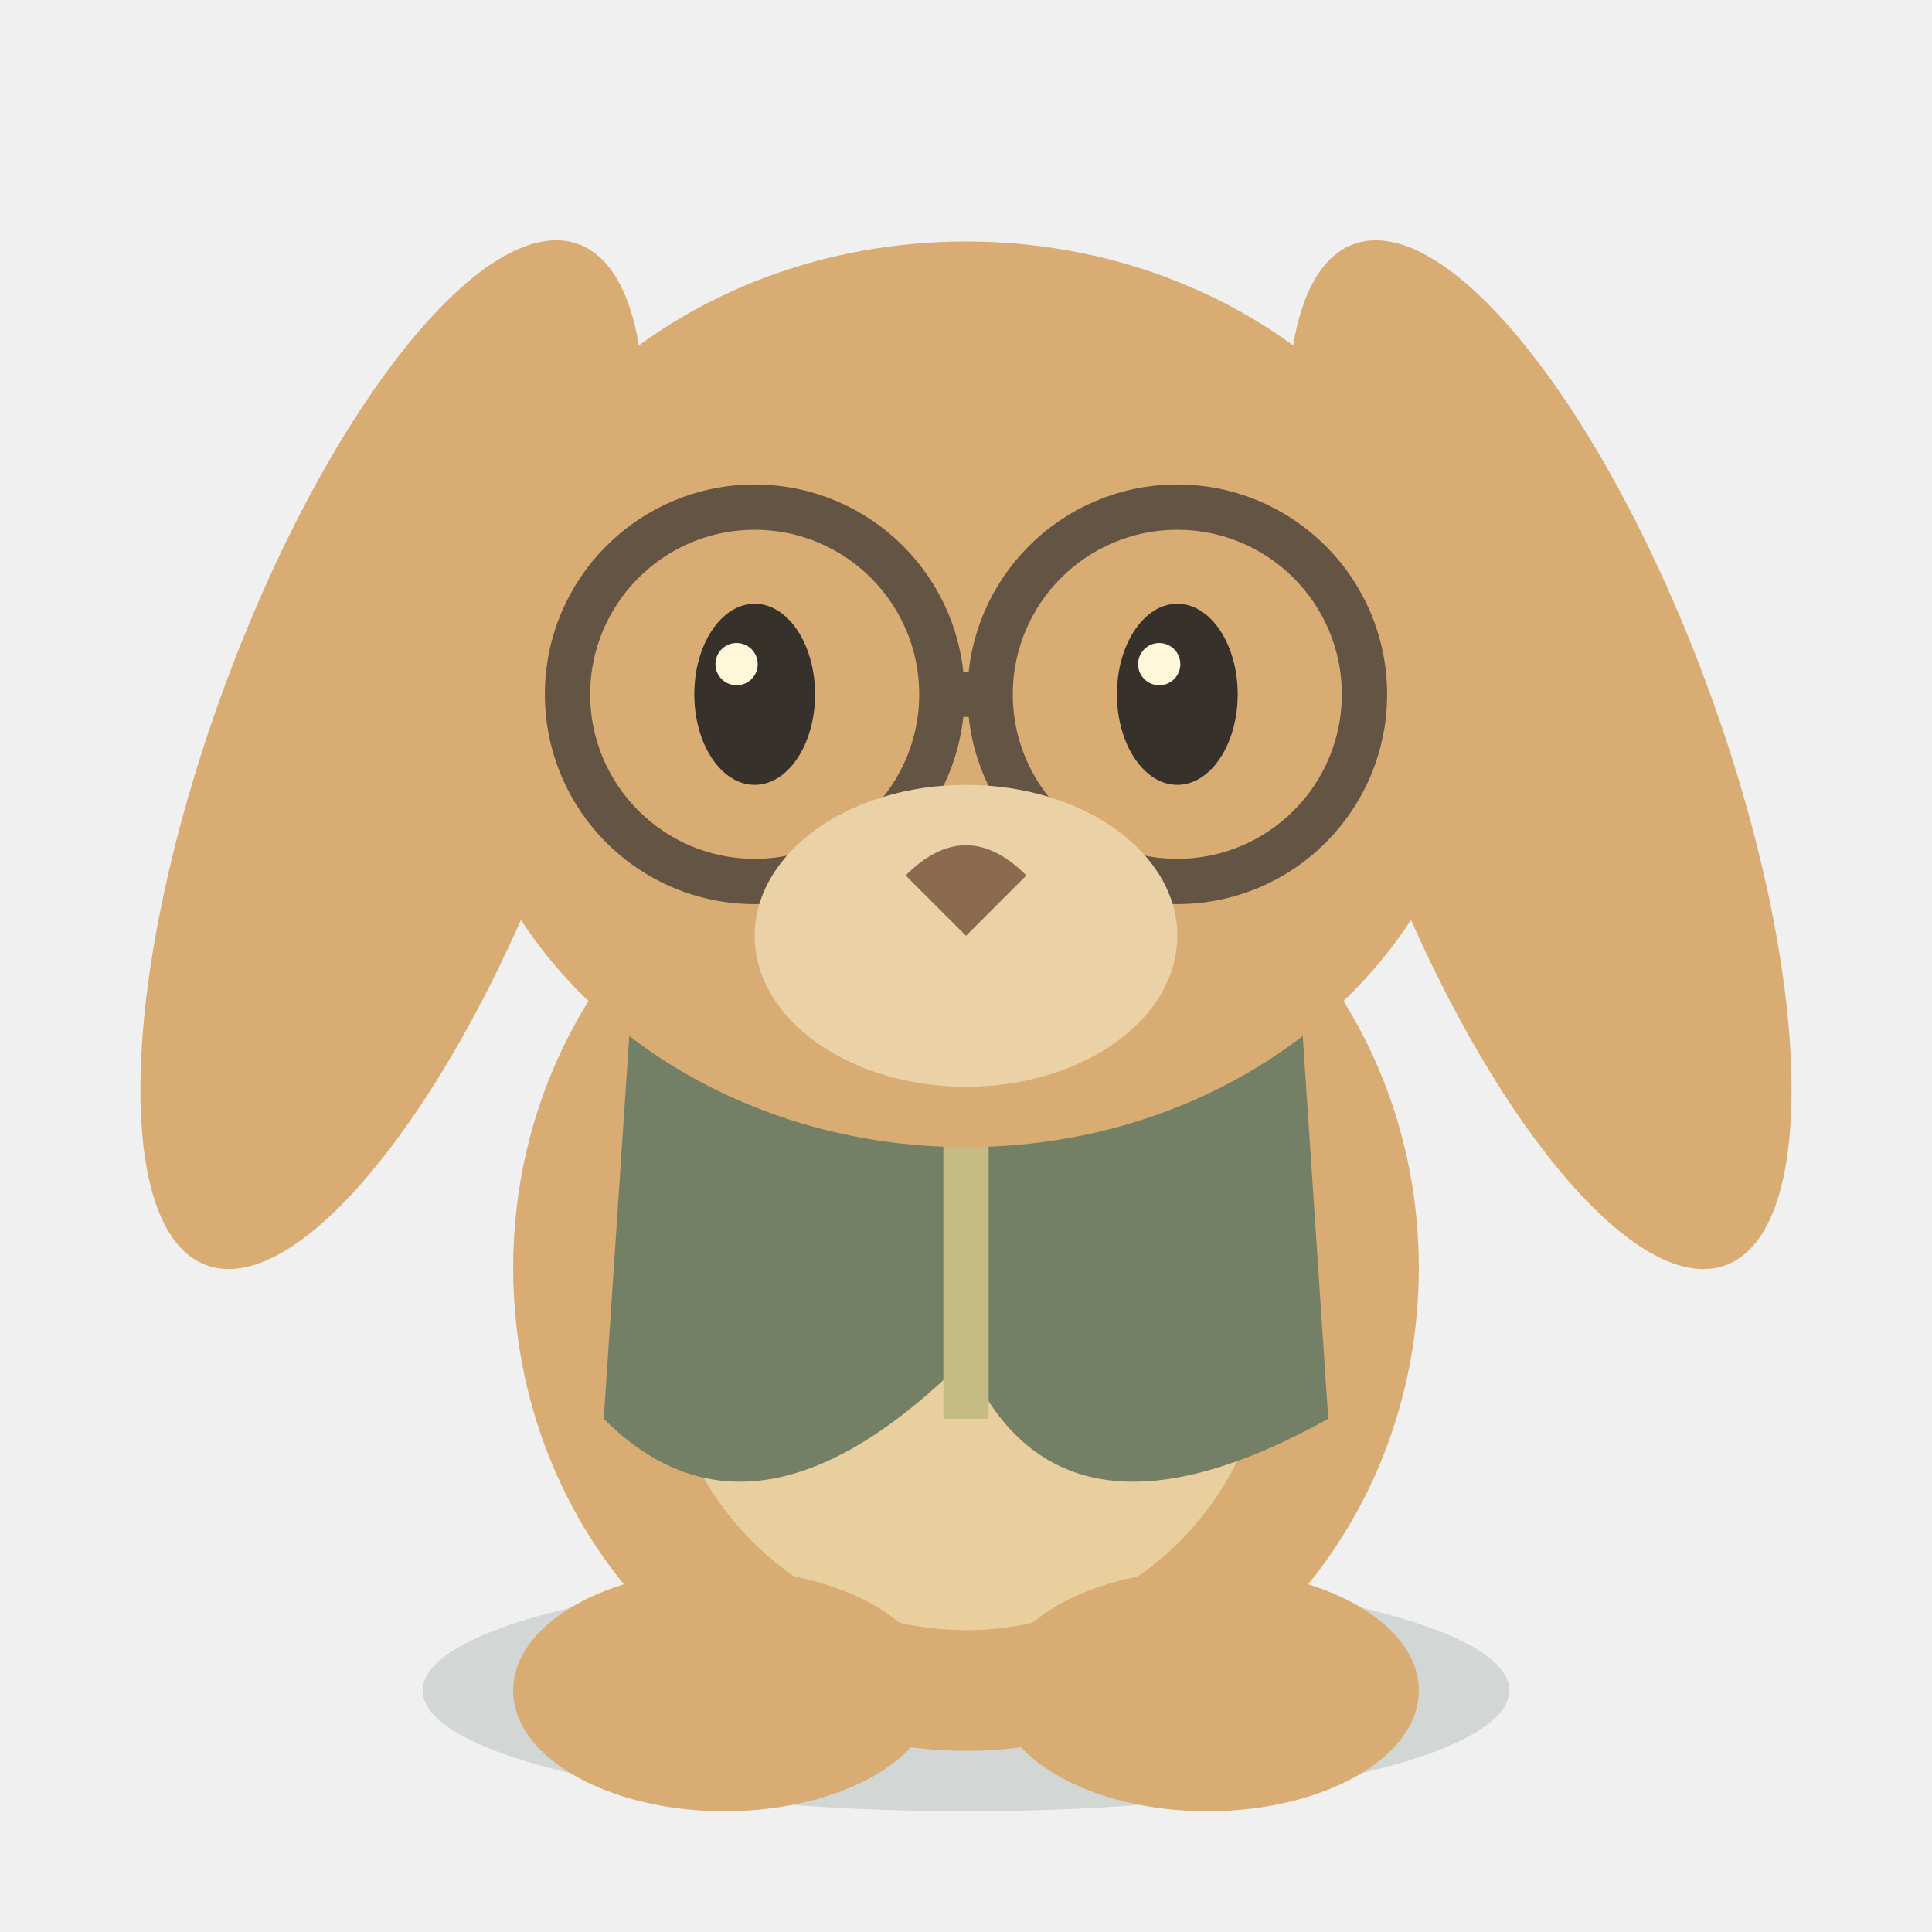
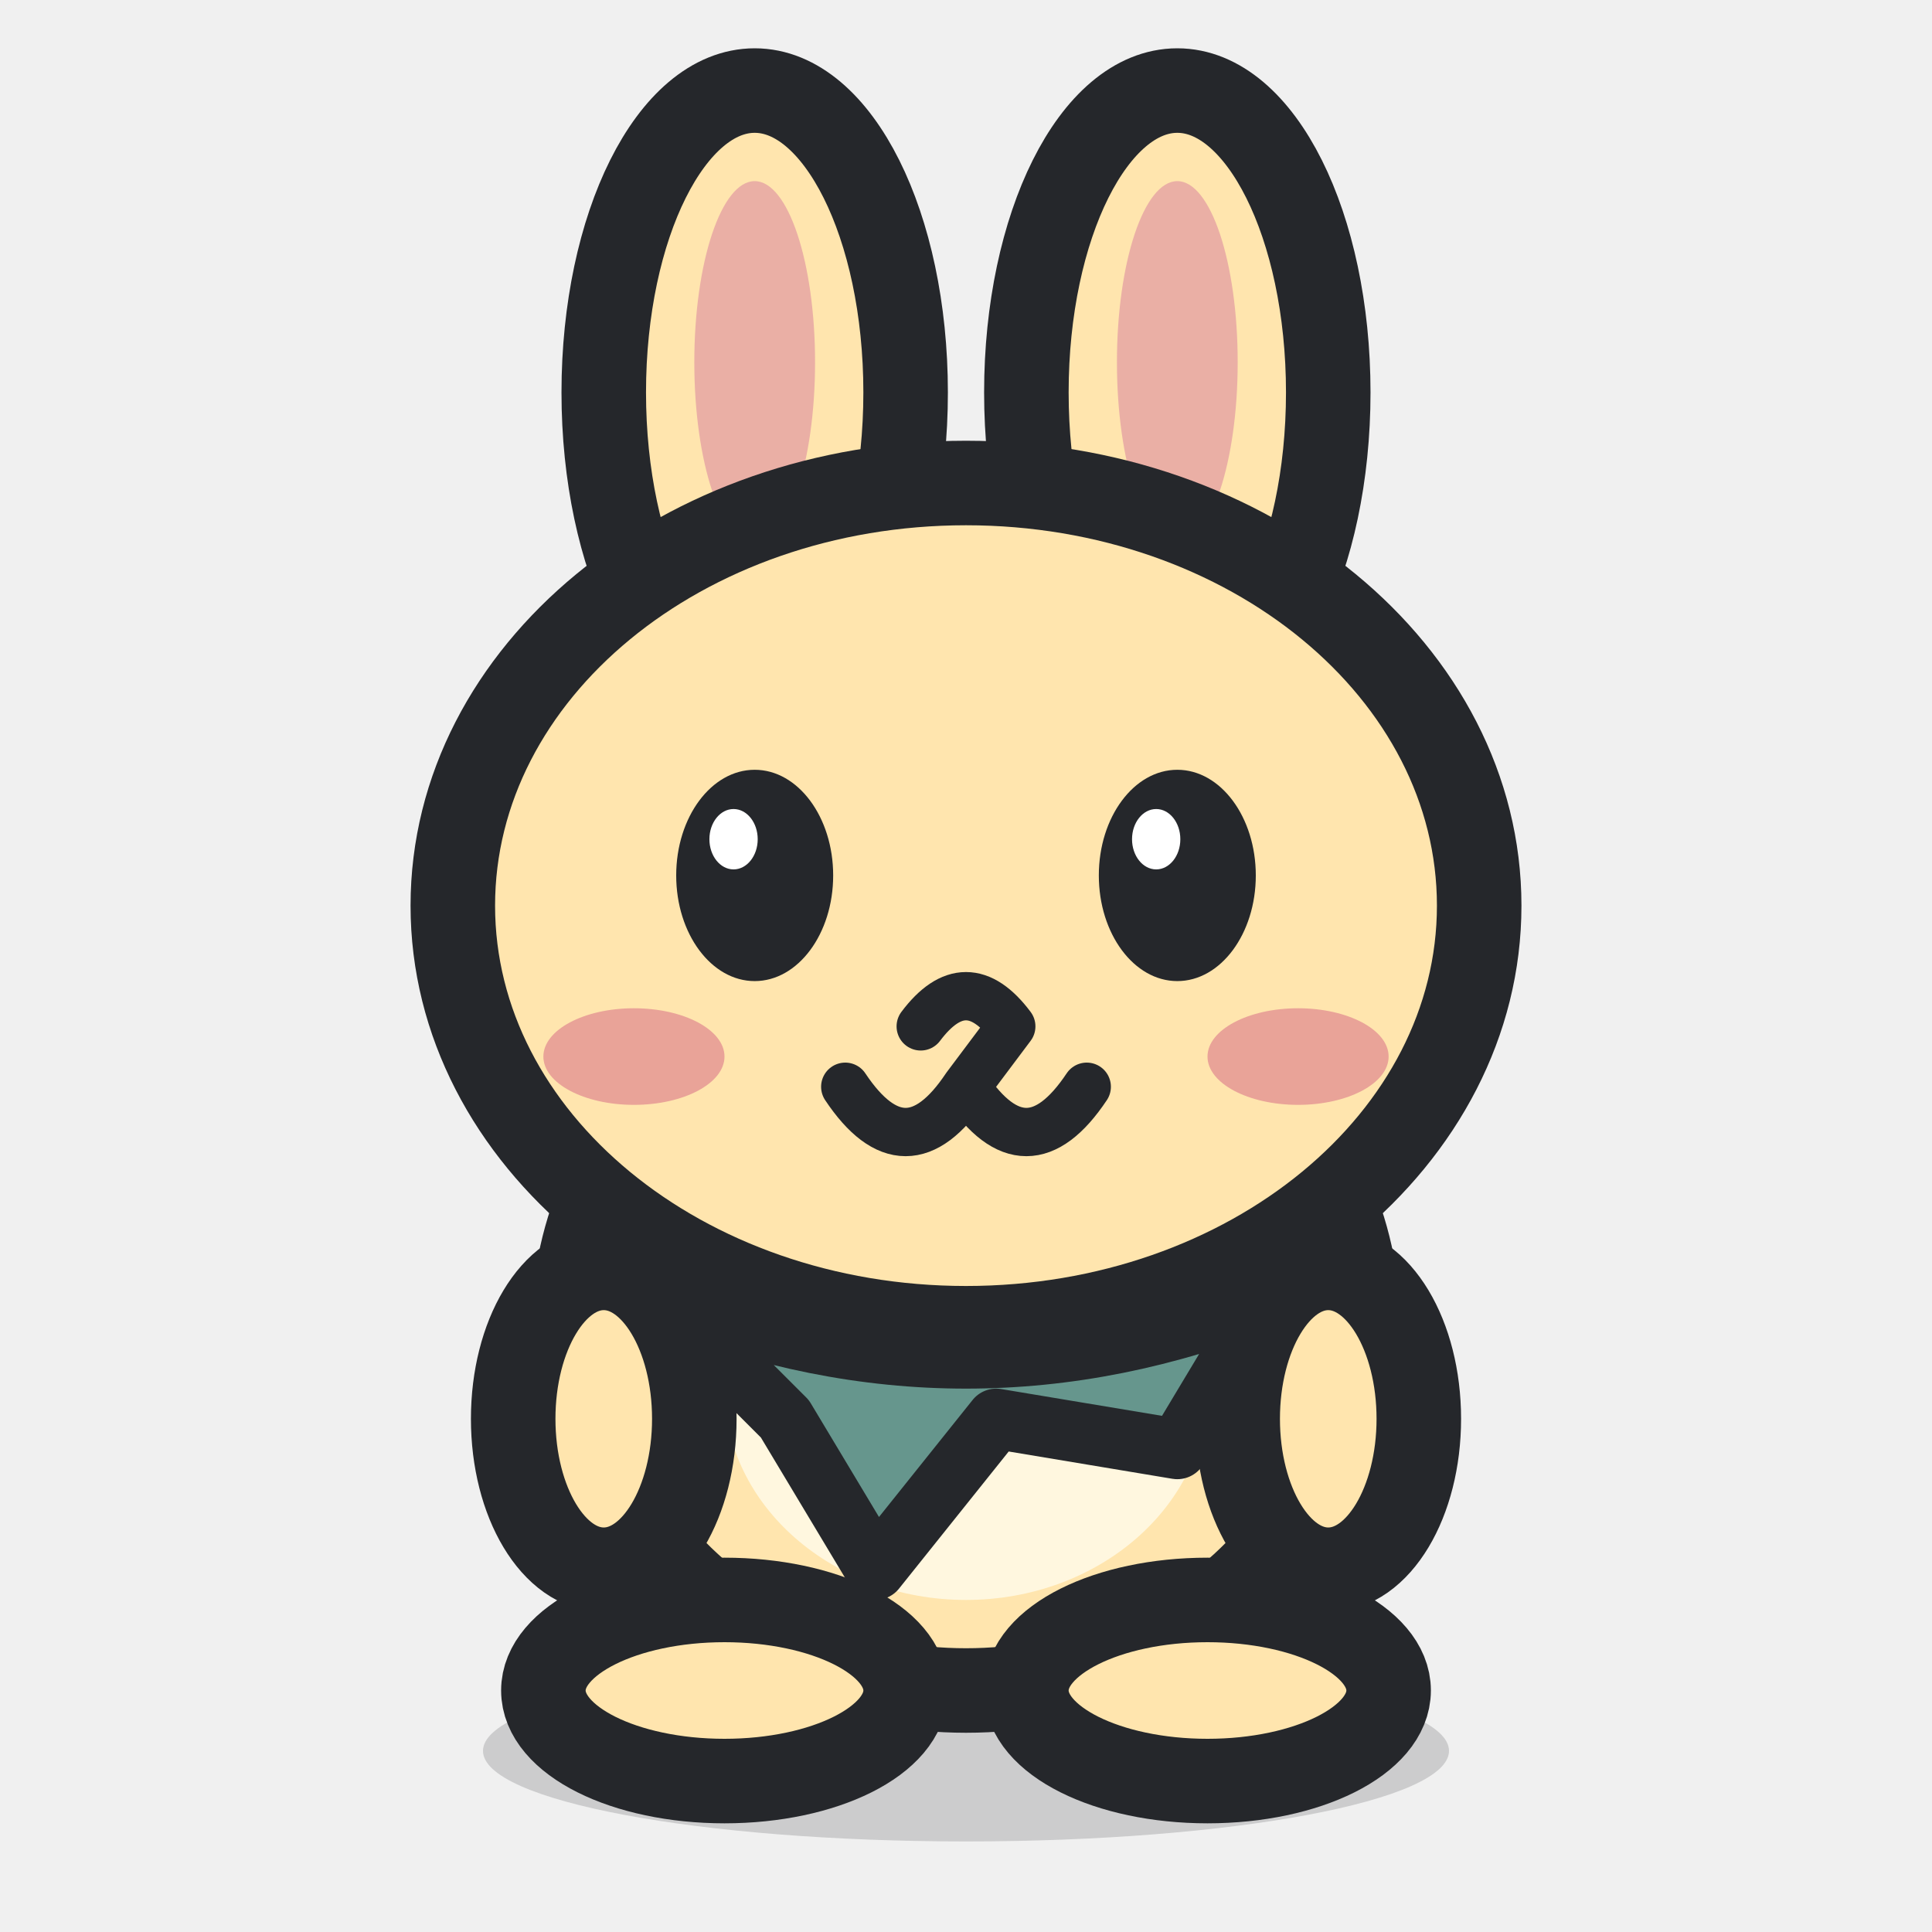
<svg xmlns="http://www.w3.org/2000/svg" width="64" height="64" viewBox="0 0 64 64">
  <g transform="translate(0 0)">
-     <ellipse cx="32" cy="56" rx="18" ry="4" fill="#354c42" opacity=".16" />
-     <g transform="translate(0 -0.0)">
-       <ellipse cx="32" cy="42" rx="15" ry="16" fill="#d8ac73" />
-       <ellipse cx="32" cy="44" rx="10" ry="10" fill="#e9cf9e" />
-       <path d="M21 32 Q32 38 43 32 L44 47 Q35 52 32 45 Q25 52 20 47Z" fill="#738065" />
-       <path d="M32 35V47" stroke="#c5bb83" stroke-width="1.5" />
-       <ellipse cx="24" cy="56" rx="7" ry="4" fill="#d8ac73" transform="translate(0 0)" />
-       <ellipse cx="40" cy="56" rx="7" ry="4" fill="#d8ac73" transform="translate(0 0)" />
-       <ellipse cx="32" cy="23" rx="17" ry="15" fill="#d8ac73" />
-       <ellipse cx="13" cy="25" rx="6" ry="18" fill="#d8ac73" transform="rotate(20 13 25)" />
-       <ellipse cx="51" cy="25" rx="6" ry="18" fill="#d8ac73" transform="rotate(-20 51 25)" />
-       <circle cx="25" cy="23" r="6.2" fill="none" stroke="#635443" stroke-width="1.5" />
-       <ellipse cx="25" cy="23" rx="2" ry="3" fill="#37312b" />
-       <circle cx="24.4" cy="22" r=".7" fill="#fff7da" />
-       <circle cx="39" cy="23" r="6.2" fill="none" stroke="#635443" stroke-width="1.5" />
-       <ellipse cx="39" cy="23" rx="2" ry="3" fill="#37312b" />
-       <circle cx="38.4" cy="22" r=".7" fill="#fff7da" />
-       <path d="M31 23H33" stroke="#635443" stroke-width="1.5" />
-       <ellipse cx="32" cy="31" rx="7" ry="5" fill="#ead2a6" />
-       <path d="M30 29 Q32 27 34 29 L32 31Z" fill="#8c6a50" />
+     <ellipse cx="32" cy="58" rx="16" ry="3" fill="#25272b" opacity=".18" />
+     <g transform="translate(0 0.0)" stroke-linejoin="round" stroke-linecap="round">
+       <ellipse cx="25" cy="13" rx="5" ry="10" fill="#ffe5ae" stroke="#25272b" stroke-width="2.8" />
+       <ellipse cx="39" cy="13" rx="5" ry="10" fill="#ffe5ae" stroke="#25272b" stroke-width="2.8" />
+       <ellipse cx="25" cy="12" rx="2" ry="6" fill="#eaafa5" stroke="none" stroke-width="2.8" />
+       <ellipse cx="39" cy="12" rx="2" ry="6" fill="#eaafa5" stroke="none" stroke-width="2.8" />
+       <ellipse cx="32" cy="44" rx="13" ry="12" fill="#ffe5ae" stroke="#25272b" stroke-width="2.8" />
+       <ellipse cx="32" cy="46" rx="8" ry="7" fill="#fff7df" stroke="none" stroke-width="2.8" />
+       <ellipse cx="24" cy="56" rx="6" ry="3" fill="#ffe5ae" stroke="#25272b" stroke-width="2.8" />
+       <ellipse cx="40" cy="56" rx="6" ry="3" fill="#ffe5ae" stroke="#25272b" stroke-width="2.8" />
+       <ellipse cx="32" cy="30" rx="17" ry="14" fill="#ffe5ae" stroke="#25272b" stroke-width="2.8" />
+       <ellipse cx="25" cy="29" rx="2.6" ry="3.5" fill="#25272b" stroke="none" stroke-width="2.8" />
+       <ellipse cx="24.3" cy="27.8" rx="0.8" ry="1" fill="#ffffff" stroke="none" stroke-width="2.8" />
+       <ellipse cx="39" cy="29" rx="2.6" ry="3.5" fill="#25272b" stroke="none" stroke-width="2.8" />
+       <ellipse cx="38.3" cy="27.8" rx="0.8" ry="1" fill="#ffffff" stroke="none" stroke-width="2.8" />
+       <ellipse cx="21" cy="35" rx="3" ry="1.6" fill="#e9a398" stroke="none" stroke-width="2.8" />
+       <ellipse cx="43" cy="35" rx="3" ry="1.6" fill="#e9a398" stroke="none" stroke-width="2.8" />
+       <path d="M30.5 34 Q32 32 33.5 34 L32 36 M32 36 q-2 3-4 0 M32 36 q2 3 4 0" fill="none" stroke="#25272b" stroke-width="1.6" />
+       <path d="M22 43 Q32 47 42 43 L39 48 L33 47 L29 52 L26 47Z" fill="#66968d" stroke="#25272b" stroke-width="2" />
+       <ellipse cx="20" cy="47" rx="3" ry="5" fill="#ffe5ae" stroke="#25272b" stroke-width="2.8" />
+       <ellipse cx="44" cy="47" rx="3" ry="5" fill="#ffe5ae" stroke="#25272b" stroke-width="2.8" />
    </g>
  </g>
</svg>
